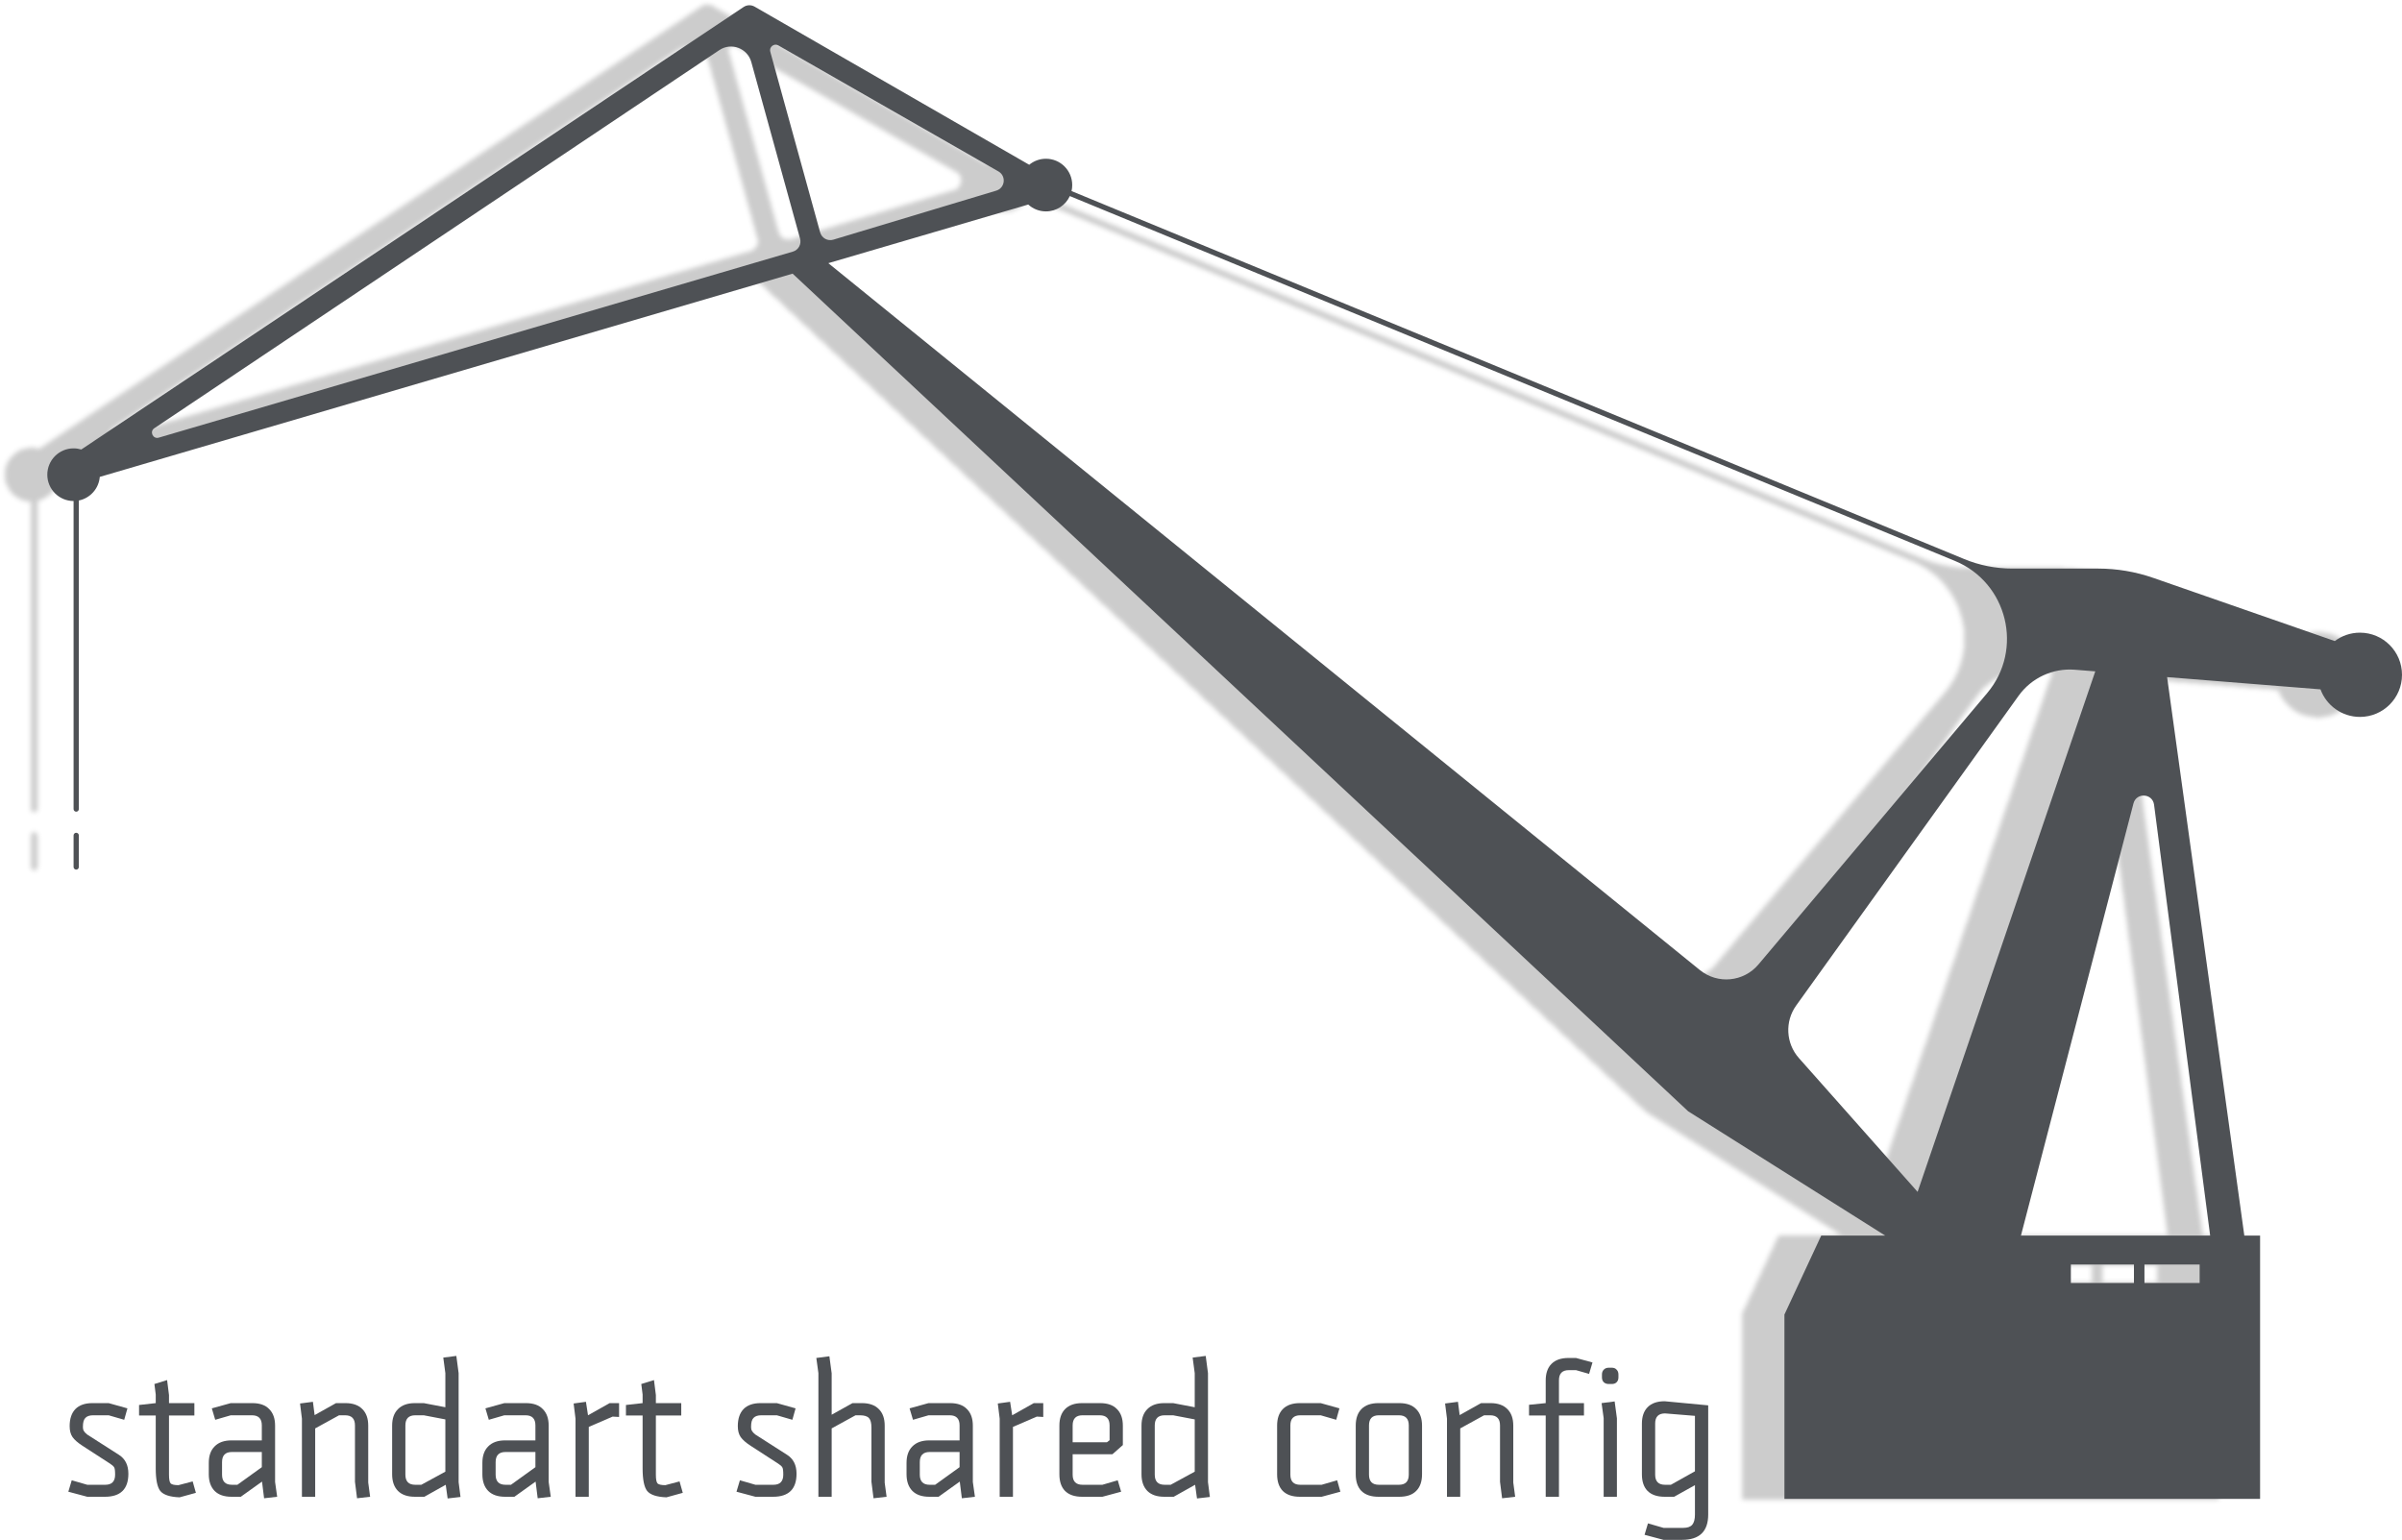
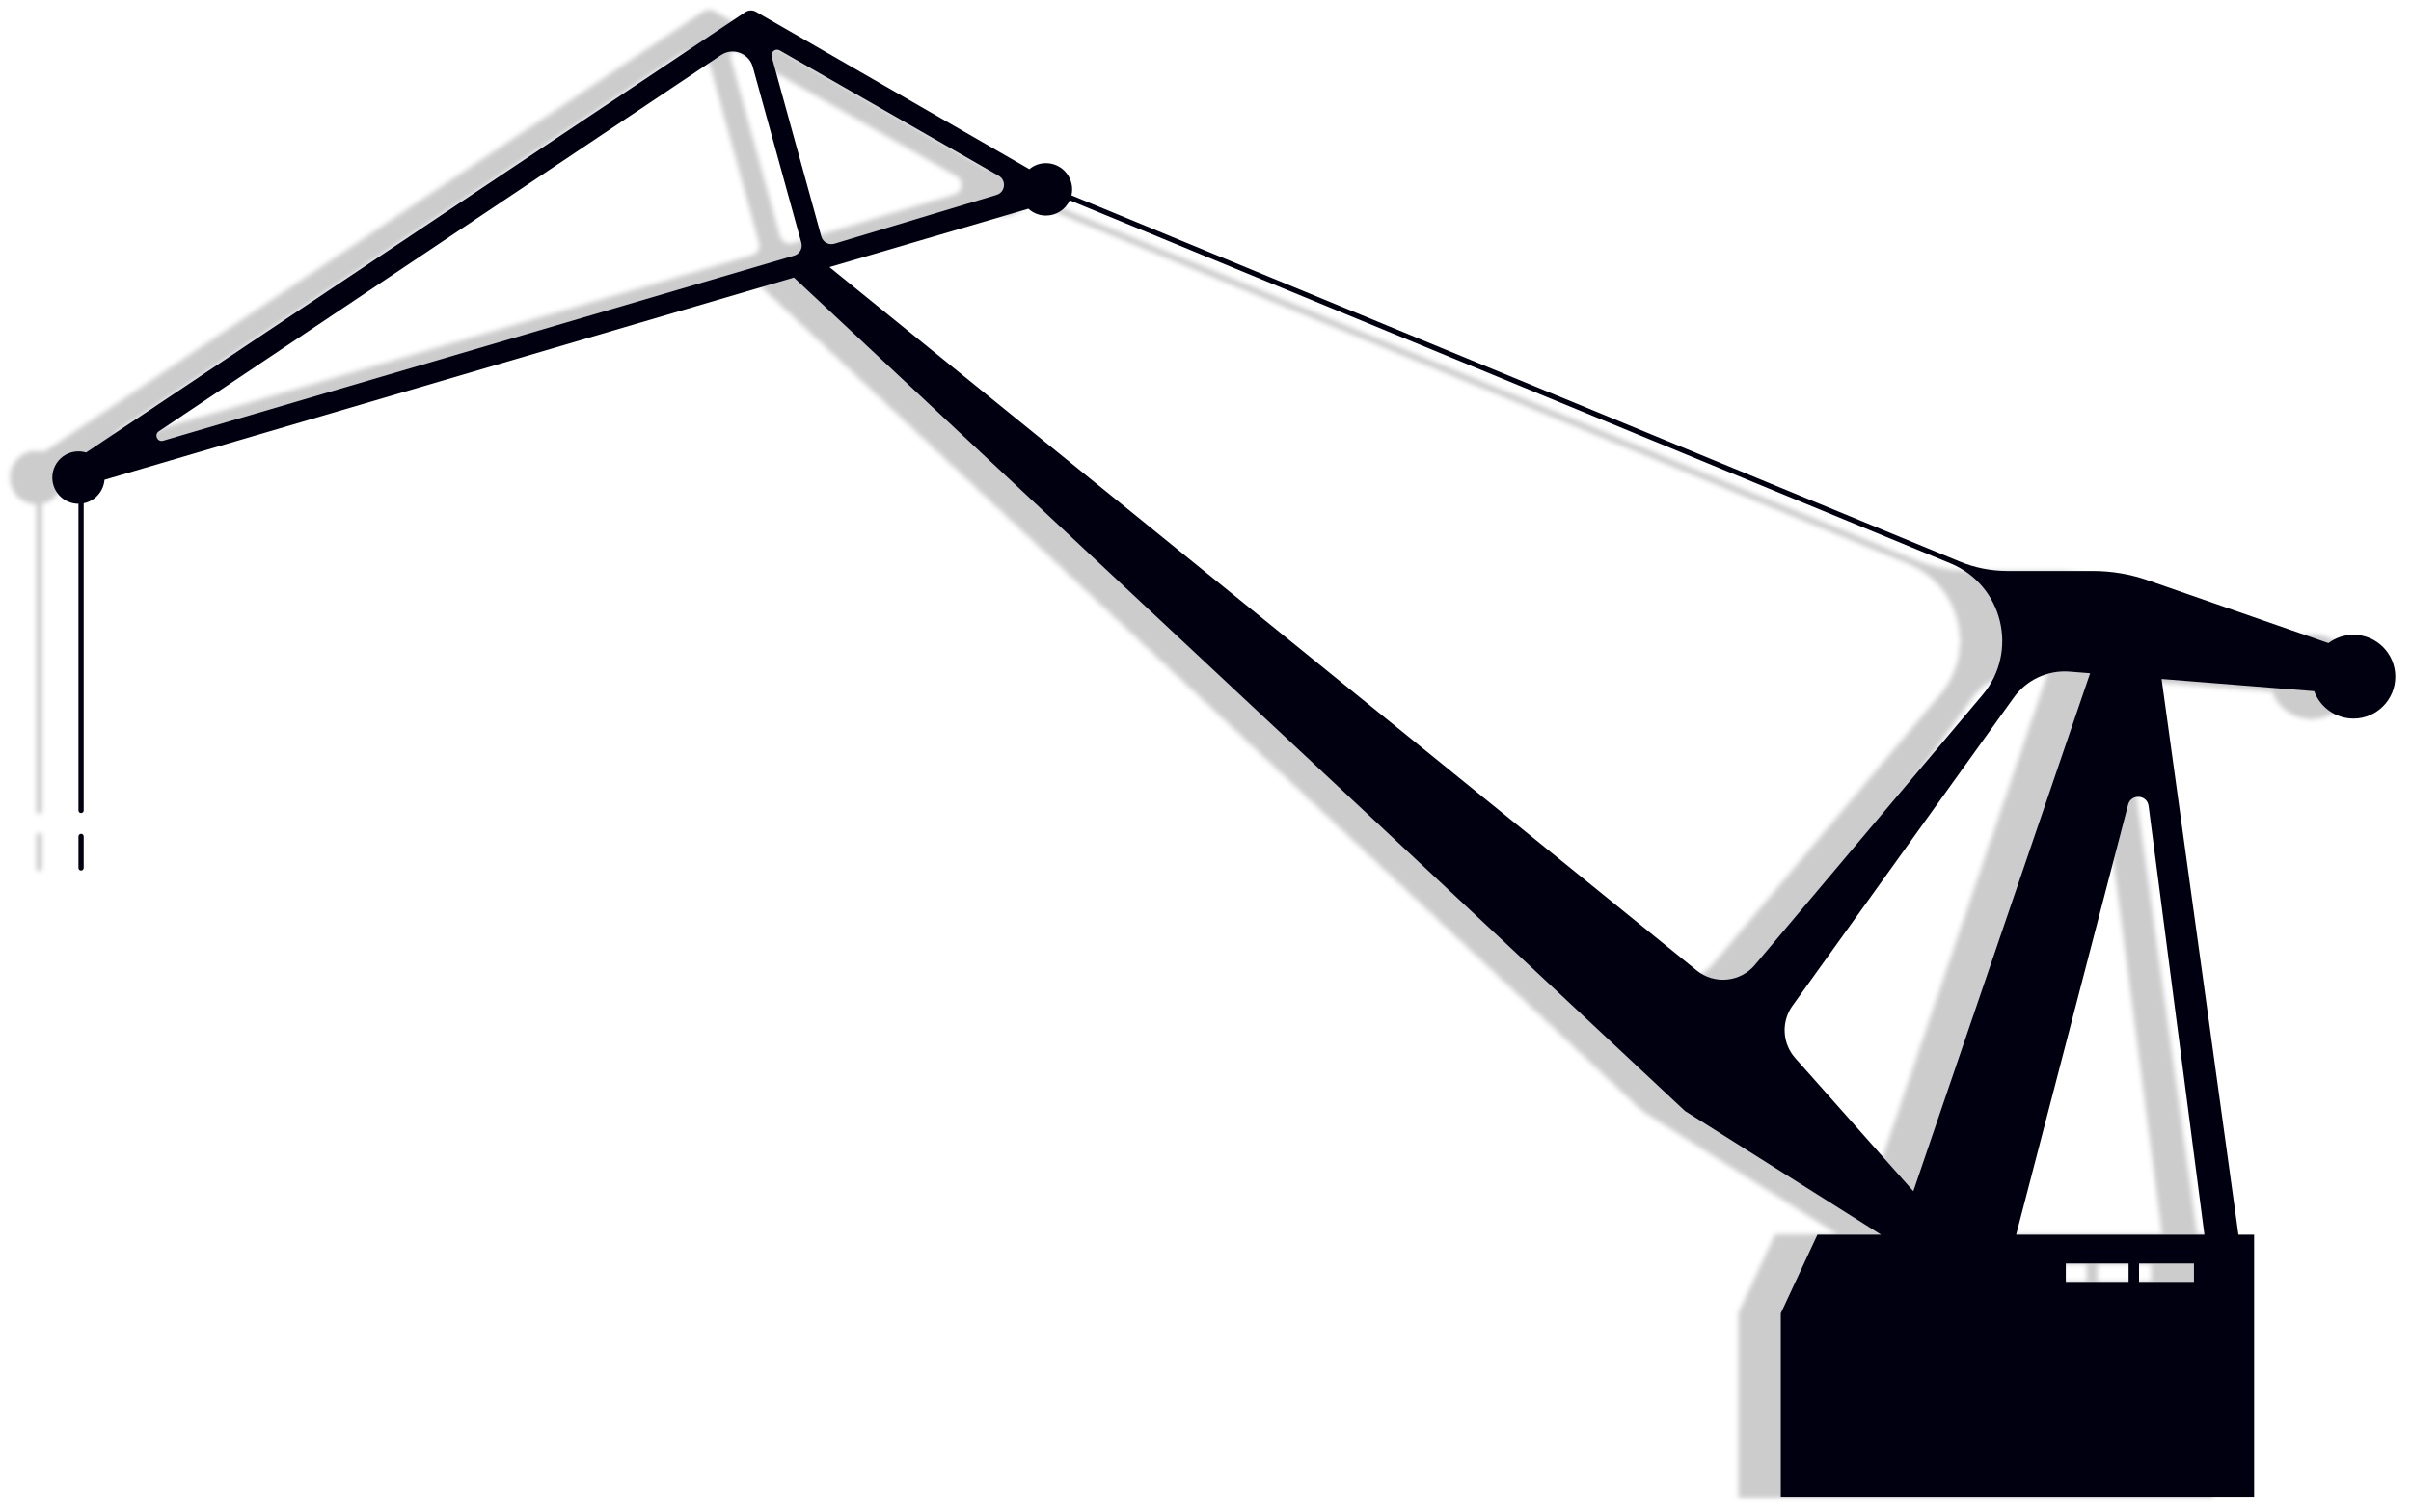
- <svg xmlns="http://www.w3.org/2000/svg" width="457" height="293" viewBox="0 0 457 293" fill="none">
-   <g filter="url(#filter0_d)">
-     <path fill-rule="evenodd" clip-rule="evenodd" d="M195.816 31.352C196.681 30.636 197.79 30.205 199 30.205C201.761 30.205 204 32.448 204 35.215C204 35.608 203.955 35.991 203.869 36.357L373.711 106.377C376.608 107.572 379.711 108.186 382.843 108.186H399.185C402.759 108.186 406.308 108.786 409.685 109.961L444.211 121.977C445.546 120.975 447.204 120.382 449 120.382C453.418 120.382 457 123.971 457 128.398C457 132.825 453.418 136.413 449 136.413C445.554 136.413 442.617 134.23 441.491 131.17L412.308 128.837L427 235.107H430V285.205H339.5V250.136L346.5 235.107H358.679L321.193 211.458L150.803 52.068L18.983 90.743C18.797 92.978 17.149 94.796 15 95.233L15 153.948C15 154.224 14.776 154.449 14.5 154.449C14.224 154.449 14 154.224 14 153.948L14 95.333C11.239 95.333 9 93.09 9 90.323C9 87.556 11.239 85.313 14 85.313C14.509 85.313 15 85.389 15.463 85.531L141.469 1.337C142.1 0.915 142.916 0.887 143.575 1.267L195.816 31.352ZM394.744 127.434L398.645 127.745L364.84 226.787L342.255 201.328C339.768 198.524 339.554 194.367 341.741 191.322L384.049 132.397C386.502 128.982 390.558 127.099 394.744 127.434ZM189.962 32.617C191.488 33.491 191.228 35.77 189.545 36.276L158.544 45.606C157.469 45.93 156.34 45.305 156.041 44.221L146.551 9.844C146.305 8.953 147.238 8.196 148.056 8.624L189.962 32.617ZM157.596 50.075L323.41 184.577C326.794 187.322 331.747 186.852 334.556 183.519L378.065 131.895C385.064 123.59 381.961 110.862 371.929 106.726L203.545 37.307C202.754 39.029 201.016 40.225 199 40.225C197.702 40.225 196.519 39.729 195.63 38.916L157.596 50.075ZM142.939 11.796C142.213 9.164 139.129 8.015 136.862 9.532L29.361 81.482C28.409 82.119 29.099 83.599 30.198 83.277L150.856 47.877C151.904 47.569 152.512 46.475 152.221 45.419L142.939 11.796ZM420.5 235.107H384.5L405.909 152.877C406.464 150.747 409.543 150.941 409.828 153.124L420.5 235.107ZM394 244.124V240.617H406V244.124H394ZM418.5 240.617H408V244.124H418.5V240.617Z" fill="#4E5155" />
-     <path d="M14.5 158.457C14.776 158.457 15 158.681 15 158.958L15 164.969C15 165.246 14.776 165.47 14.5 165.47C14.224 165.47 14 165.246 14 164.969L14 158.958C14 158.681 14.224 158.457 14.5 158.457Z" fill="#4E5155" />
+ <svg xmlns="http://www.w3.org/2000/svg" width="461" height="289" fill="none">
+   <g filter="url(#a)" fill="#001">
+     <path fill-rule="evenodd" clip-rule="evenodd" d="M196.816 32.352A4.973 4.973 0 0 1 200 31.206a5.005 5.005 0 0 1 4.869 6.152l169.842 70.02c2.897 1.195 6 1.809 9.132 1.809h16.342c3.574 0 7.123.6 10.5 1.775l34.526 12.016a7.95 7.95 0 0 1 4.789-1.595c4.418 0 8 3.589 8 8.016s-3.582 8.015-8 8.015c-3.446 0-6.383-2.183-7.509-5.243l-29.183-2.333L428 236.107h3v50.098h-90.5v-35.069l7-15.029h12.179l-37.486-23.649-170.39-159.39-131.82 38.675A5.01 5.01 0 0 1 16 96.233v58.715a.501.501 0 1 1-1 0V96.333c-2.761 0-5-2.243-5-5.01a5.005 5.005 0 0 1 6.463-4.792L142.469 2.337a1.996 1.996 0 0 1 2.106-.07l52.241 30.085Zm198.928 96.082 3.901.311-33.805 99.042-22.585-25.459a8.027 8.027 0 0 1-.514-10.006l42.308-58.925a11.992 11.992 0 0 1 10.695-4.963ZM190.962 33.617c1.526.874 1.266 3.153-.417 3.66l-31.001 9.33a2 2 0 0 1-2.503-1.386l-9.49-34.377c-.246-.891.687-1.648 1.505-1.22l41.906 23.993Zm-32.366 17.458L324.41 185.577a7.989 7.989 0 0 0 11.146-1.058l43.509-51.624c6.999-8.305 3.896-21.033-6.136-25.169L204.545 38.307A5.001 5.001 0 0 1 200 41.225a4.978 4.978 0 0 1-3.37-1.309l-38.034 11.16Zm-14.657-38.279c-.726-2.632-3.81-3.78-6.077-2.264L30.361 82.482c-.952.637-.262 2.117.837 1.795l120.658-35.4a2.005 2.005 0 0 0 1.365-2.458l-9.282-33.623ZM421.5 236.107h-36l21.409-82.23c.555-2.13 3.634-1.936 3.919.247l10.672 81.983Zm-26.5 9.017v-3.507h12v3.507h-12Zm24.5-3.507H409v3.507h10.5v-3.507Z" />
+     <path d="M15.5 159.457a.5.5 0 0 1 .5.501v6.011a.5.5 0 1 1-1 0v-6.011a.5.5 0 0 1 .5-.501Z" />
  </g>
-   <path d="M17.721 269.298H20.676L23.632 270.154L24.244 267.98L20.676 266.982H17.577C16.16 266.982 15.078 267.362 14.334 268.122C13.613 268.883 13.252 269.964 13.252 271.366C13.252 272.221 13.432 272.91 13.793 273.433C14.153 273.956 14.79 274.514 15.703 275.108L20.929 278.494C21.337 278.755 21.601 278.993 21.721 279.207C21.842 279.397 21.902 279.86 21.902 280.597C21.902 281.88 21.277 282.521 20.028 282.521H16.604L13.649 281.666L13 283.84L16.604 284.802H19.956C22.935 284.802 24.424 283.341 24.424 280.419C24.424 278.779 23.824 277.579 22.622 276.819C18.706 274.324 16.7 273.041 16.604 272.969C16.532 272.898 16.4 272.779 16.207 272.613C16.039 272.423 15.919 272.245 15.847 272.078C15.799 271.888 15.775 271.686 15.775 271.473C15.775 270.665 15.931 270.106 16.244 269.797C16.556 269.465 17.048 269.298 17.721 269.298Z" fill="#4E5155" />
-   <path d="M30.495 283.698C31.096 284.434 32.321 284.838 34.171 284.909L37.27 284.054L36.658 281.88L33.955 282.593C33.21 282.593 32.717 282.486 32.477 282.272C32.261 282.034 32.153 281.476 32.153 280.597V269.334H36.982V266.982H32.153V265.449L31.792 262.598L29.378 263.346L29.63 265.342V266.982L26.458 267.338V269.334H29.63V279.385C29.63 281.523 29.918 282.961 30.495 283.698Z" fill="#4E5155" />
-   <path fill-rule="evenodd" clip-rule="evenodd" d="M43.904 266.982L40.3 267.98L40.948 270.154L43.904 269.298H47.94C49.189 269.298 49.814 269.94 49.814 271.223V274.074H44.048C42.654 274.074 41.585 274.455 40.84 275.215C40.095 275.951 39.723 276.997 39.723 278.351V280.525C39.723 281.88 40.095 282.937 40.84 283.698C41.585 284.434 42.654 284.802 44.048 284.802H45.813L49.85 281.915L50.246 285.088L52.733 284.802L52.337 281.987V271.259C52.337 269.904 51.964 268.859 51.219 268.122C50.499 267.362 49.429 266.982 48.012 266.982H43.904ZM45.165 282.521H44.12C42.87 282.521 42.246 281.88 42.246 280.597V278.209C42.246 276.926 42.87 276.284 44.12 276.284H49.814V279.171L45.165 282.521Z" fill="#4E5155" />
-   <path d="M70.419 284.802L70.058 282.094V271.259C70.058 269.904 69.686 268.859 68.941 268.122C68.196 267.362 67.127 266.982 65.734 266.982H63.931L59.859 269.263L59.535 266.732L57.084 267.053L57.444 269.94V284.802H59.967V271.793L64.508 269.298H65.661C66.911 269.298 67.535 269.94 67.535 271.223V281.951L67.932 285.088L70.419 284.802Z" fill="#4E5155" />
-   <path fill-rule="evenodd" clip-rule="evenodd" d="M84.337 258.321L84.733 261.279V267.766L80.624 266.982H78.931C77.537 266.982 76.468 267.362 75.723 268.122C74.978 268.859 74.606 269.904 74.606 271.259V280.525C74.606 281.88 74.978 282.937 75.723 283.698C76.468 284.434 77.537 284.802 78.931 284.802H80.733L84.805 282.521L85.165 285.123L87.616 284.838L87.256 282.022V261.279L86.823 258L84.337 258.321ZM84.733 280.026L80.156 282.521H79.003C77.753 282.521 77.129 281.88 77.129 280.597V271.223C77.129 269.94 77.753 269.298 79.003 269.298H80.624L84.733 270.082V280.026Z" fill="#4E5155" />
-   <path fill-rule="evenodd" clip-rule="evenodd" d="M95.956 266.982L92.353 267.98L93.001 270.154L95.956 269.298H99.993C101.242 269.298 101.867 269.94 101.867 271.223V274.074H96.101C94.707 274.074 93.638 274.455 92.893 275.215C92.148 275.951 91.776 276.997 91.776 278.351V280.525C91.776 281.88 92.148 282.937 92.893 283.698C93.638 284.434 94.707 284.802 96.101 284.802H97.867L101.903 281.915L102.299 285.088L104.786 284.802L104.39 281.987V271.259C104.39 269.904 104.017 268.859 103.272 268.122C102.552 267.362 101.482 266.982 100.065 266.982H95.956ZM97.218 282.521H96.173C94.923 282.521 94.299 281.88 94.299 280.597V278.209C94.299 276.926 94.923 276.284 96.173 276.284H101.867V279.171L97.218 282.521Z" fill="#4E5155" />
-   <path d="M117.786 269.619V266.982H115.984L111.876 269.298L111.48 266.732L109.137 267.053L109.497 269.94V284.802H112.02V271.508L116.561 269.548L117.786 269.619Z" fill="#4E5155" />
-   <path d="M123.127 283.698C123.728 284.434 124.953 284.838 126.803 284.909L129.903 284.054L129.29 281.88L126.587 282.593C125.842 282.593 125.35 282.486 125.109 282.272C124.893 282.034 124.785 281.476 124.785 280.597V269.334H129.614V266.982H124.785V265.449L124.425 262.598L122.01 263.346L122.262 265.342V266.982L119.091 267.338V269.334H122.262V279.385C122.262 281.523 122.551 282.961 123.127 283.698Z" fill="#4E5155" />
-   <path d="M144.844 269.298H147.8L150.755 270.154L151.367 267.98L147.8 266.982H144.7C143.283 266.982 142.201 267.362 141.457 268.122C140.736 268.883 140.375 269.964 140.375 271.366C140.375 272.221 140.556 272.91 140.916 273.433C141.276 273.956 141.913 274.514 142.826 275.108L148.052 278.494C148.46 278.755 148.725 278.993 148.845 279.207C148.965 279.397 149.025 279.86 149.025 280.597C149.025 281.88 148.4 282.521 147.151 282.521H143.727L140.772 281.666L140.123 283.84L143.727 284.802H147.079C150.058 284.802 151.548 283.341 151.548 280.419C151.548 278.779 150.947 277.579 149.746 276.819C145.829 274.324 143.823 273.041 143.727 272.969C143.655 272.898 143.523 272.779 143.331 272.613C143.163 272.423 143.042 272.245 142.97 272.078C142.922 271.888 142.898 271.686 142.898 271.473C142.898 270.665 143.054 270.106 143.367 269.797C143.679 269.465 144.172 269.298 144.844 269.298Z" fill="#4E5155" />
-   <path d="M168.682 284.802L168.322 282.129V271.259C168.322 269.904 167.949 268.859 167.204 268.122C166.46 267.362 165.391 266.982 163.997 266.982H162.195L158.231 269.191V261.315L157.798 258.071L155.312 258.392L155.708 261.279V284.802H158.231V271.793L162.772 269.298H163.601C164.441 269.298 165.018 269.477 165.33 269.833C165.643 270.166 165.799 270.772 165.799 271.651V281.951L166.195 285.088L168.682 284.802Z" fill="#4E5155" />
-   <path fill-rule="evenodd" clip-rule="evenodd" d="M176.658 266.982L173.054 267.98L173.703 270.154L176.658 269.298H180.694C181.944 269.298 182.568 269.94 182.568 271.223V274.074H176.802C175.408 274.074 174.339 274.455 173.594 275.215C172.85 275.951 172.477 276.997 172.477 278.351V280.525C172.477 281.88 172.85 282.937 173.594 283.698C174.339 284.434 175.408 284.802 176.802 284.802H178.568L182.604 281.915L183.001 285.088L185.487 284.802L185.091 281.987V271.259C185.091 269.904 184.719 268.859 183.974 268.122C183.253 267.362 182.184 266.982 180.766 266.982H176.658ZM177.919 282.521H176.874C175.625 282.521 175 281.88 175 280.597V278.209C175 276.926 175.625 276.284 176.874 276.284H182.568V279.171L177.919 282.521Z" fill="#4E5155" />
-   <path d="M198.488 269.619V266.982H196.686L192.577 269.298L192.181 266.732L189.838 267.053L190.199 269.94V284.802H192.721V271.508L197.262 269.548L198.488 269.619Z" fill="#4E5155" />
-   <path fill-rule="evenodd" clip-rule="evenodd" d="M202.639 283.698C203.384 284.434 204.465 284.802 205.883 284.802H209.739L213.307 283.84L212.658 281.666L209.739 282.521H205.955C204.706 282.521 204.081 281.88 204.081 280.597V276.712H211.649L213.631 274.965V271.259C213.631 269.904 213.259 268.859 212.514 268.122C211.793 267.362 210.724 266.982 209.307 266.982H205.883C204.465 266.982 203.384 267.362 202.639 268.122C201.919 268.859 201.558 269.904 201.558 271.259V280.525C201.558 281.904 201.919 282.961 202.639 283.698ZM204.081 274.431V271.223C204.081 269.94 204.706 269.298 205.955 269.298H209.235C210.484 269.298 211.109 269.94 211.109 271.223V274.039L210.604 274.431H204.081Z" fill="#4E5155" />
-   <path fill-rule="evenodd" clip-rule="evenodd" d="M226.91 258.321L227.307 261.279V267.766L223.198 266.982H221.504C220.111 266.982 219.042 267.362 218.297 268.122C217.552 268.859 217.18 269.904 217.18 271.259V280.525C217.18 281.88 217.552 282.937 218.297 283.698C219.042 284.434 220.111 284.802 221.504 284.802H223.306L227.379 282.521L227.739 285.123L230.19 284.838L229.829 282.022V261.279L229.397 258L226.91 258.321ZM227.307 280.026L222.73 282.521H221.576C220.327 282.521 219.702 281.88 219.702 280.597V271.223C219.702 269.94 220.327 269.298 221.576 269.298H223.198L227.307 270.082V280.026Z" fill="#4E5155" />
-   <path d="M251.271 266.982H247.307C245.889 266.982 244.808 267.362 244.063 268.122C243.343 268.859 242.982 269.904 242.982 271.259V280.525C242.982 281.904 243.343 282.961 244.063 283.698C244.808 284.434 245.889 284.802 247.307 284.802H251.452L255.019 283.84L254.407 281.666L251.452 282.521H247.379C246.13 282.521 245.505 281.88 245.505 280.597V271.223C245.505 269.94 246.13 269.298 247.379 269.298H251.271L254.227 270.154L254.839 267.98L251.271 266.982Z" fill="#4E5155" />
-   <path fill-rule="evenodd" clip-rule="evenodd" d="M262.265 284.802H266.229C267.647 284.802 268.716 284.434 269.437 283.698C270.181 282.961 270.554 281.904 270.554 280.525V271.259C270.554 269.904 270.181 268.859 269.437 268.122C268.716 267.362 267.647 266.982 266.229 266.982H262.265C260.847 266.982 259.766 267.362 259.021 268.122C258.3 268.859 257.94 269.904 257.94 271.259V280.525C257.94 281.904 258.3 282.961 259.021 283.698C259.766 284.434 260.847 284.802 262.265 284.802ZM262.337 269.298H266.157C267.406 269.298 268.031 269.94 268.031 271.223V280.597C268.031 281.88 267.406 282.521 266.157 282.521H262.337C261.087 282.521 260.463 281.88 260.463 280.597V271.223C260.463 269.94 261.087 269.298 262.337 269.298Z" fill="#4E5155" />
-   <path d="M288.274 284.802L287.913 282.094V271.259C287.913 269.904 287.541 268.859 286.796 268.122C286.051 267.362 284.982 266.982 283.589 266.982H281.787L277.714 269.263L277.39 266.732L274.939 267.053L275.299 269.94V284.802H277.822V271.793L282.363 269.298H283.516C284.766 269.298 285.39 269.94 285.39 271.223V281.951L285.787 285.088L288.274 284.802Z" fill="#4E5155" />
-   <path d="M296.605 262.633C296.605 261.35 297.23 260.709 298.48 260.709H299.849L302.336 261.422L302.984 259.247L299.849 258.392H298.407C296.99 258.392 295.909 258.772 295.164 259.533C294.443 260.269 294.083 261.315 294.083 262.669V266.982L290.911 267.302V269.334H294.083V284.802H296.605V269.334H301.363V266.982H296.605V262.633Z" fill="#4E5155" />
-   <path d="M305.109 269.833V284.802H307.632V269.869L307.2 266.661L304.713 266.982L305.109 269.833Z" fill="#4E5155" />
-   <path d="M306.082 263.346H306.659C307.043 263.346 307.344 263.239 307.56 263.025C307.8 262.788 307.92 262.479 307.92 262.099V261.529C307.92 261.148 307.8 260.839 307.56 260.602C307.344 260.364 307.043 260.245 306.659 260.245H306.082C305.698 260.245 305.386 260.364 305.145 260.602C304.905 260.839 304.785 261.148 304.785 261.529V262.099C304.785 262.479 304.905 262.788 305.145 263.025C305.386 263.239 305.698 263.346 306.082 263.346Z" fill="#4E5155" />
-   <path fill-rule="evenodd" clip-rule="evenodd" d="M320.279 290.719H316.495L313.539 289.864L312.891 292.038L316.495 293H320.027C323.342 293 325 291.396 325 288.188V267.409L316.711 266.625C315.293 266.625 314.212 267.005 313.467 267.766C312.747 268.502 312.386 269.548 312.386 270.902V280.525C312.386 281.904 312.747 282.961 313.467 283.698C314.212 284.434 315.293 284.802 316.711 284.802H318.513L322.477 282.593V288.188C322.477 289.068 322.309 289.709 321.973 290.113C321.636 290.517 321.072 290.719 320.279 290.719ZM322.477 279.955L317.9 282.521H316.783C315.534 282.521 314.909 281.88 314.909 280.597V270.867C314.909 269.583 315.534 268.942 316.783 268.942L322.477 269.405V279.955Z" fill="#4E5155" />
  <defs>
-     <filter id="filter0_d" x="0" y="0" width="457" height="286.205" filterUnits="userSpaceOnUse" color-interpolation-filters="sRGB">
+     <filter id="a" x="1" y="1" width="457" height="286.205" filterUnits="userSpaceOnUse" color-interpolation-filters="sRGB">
      <feFlood flood-opacity="0" result="BackgroundImageFix" />
-       <feColorMatrix in="SourceAlpha" type="matrix" values="0 0 0 0 0 0 0 0 0 0 0 0 0 0 0 0 0 0 127 0" />
+       <feColorMatrix in="SourceAlpha" values="0 0 0 0 0 0 0 0 0 0 0 0 0 0 0 0 0 0 127 0" result="hardAlpha" />
      <feOffset dx="-8" />
-       <feGaussianBlur stdDeviation="0.5" />
-       <feColorMatrix type="matrix" values="0 0 0 0 0 0 0 0 0 0 0 0 0 0 0 0 0 0 0.2 0" />
-       <feBlend mode="normal" in2="BackgroundImageFix" result="effect1_dropShadow" />
-       <feBlend mode="normal" in="SourceGraphic" in2="effect1_dropShadow" result="shape" />
+       <feGaussianBlur stdDeviation=".5" />
+       <feColorMatrix values="0 0 0 0 0 0 0 0 0 0 0 0 0 0 0 0 0 0 0.2 0" />
+       <feBlend in2="BackgroundImageFix" result="effect1_dropShadow_9_1" />
+       <feBlend in="SourceGraphic" in2="effect1_dropShadow_9_1" result="shape" />
    </filter>
  </defs>
</svg>
